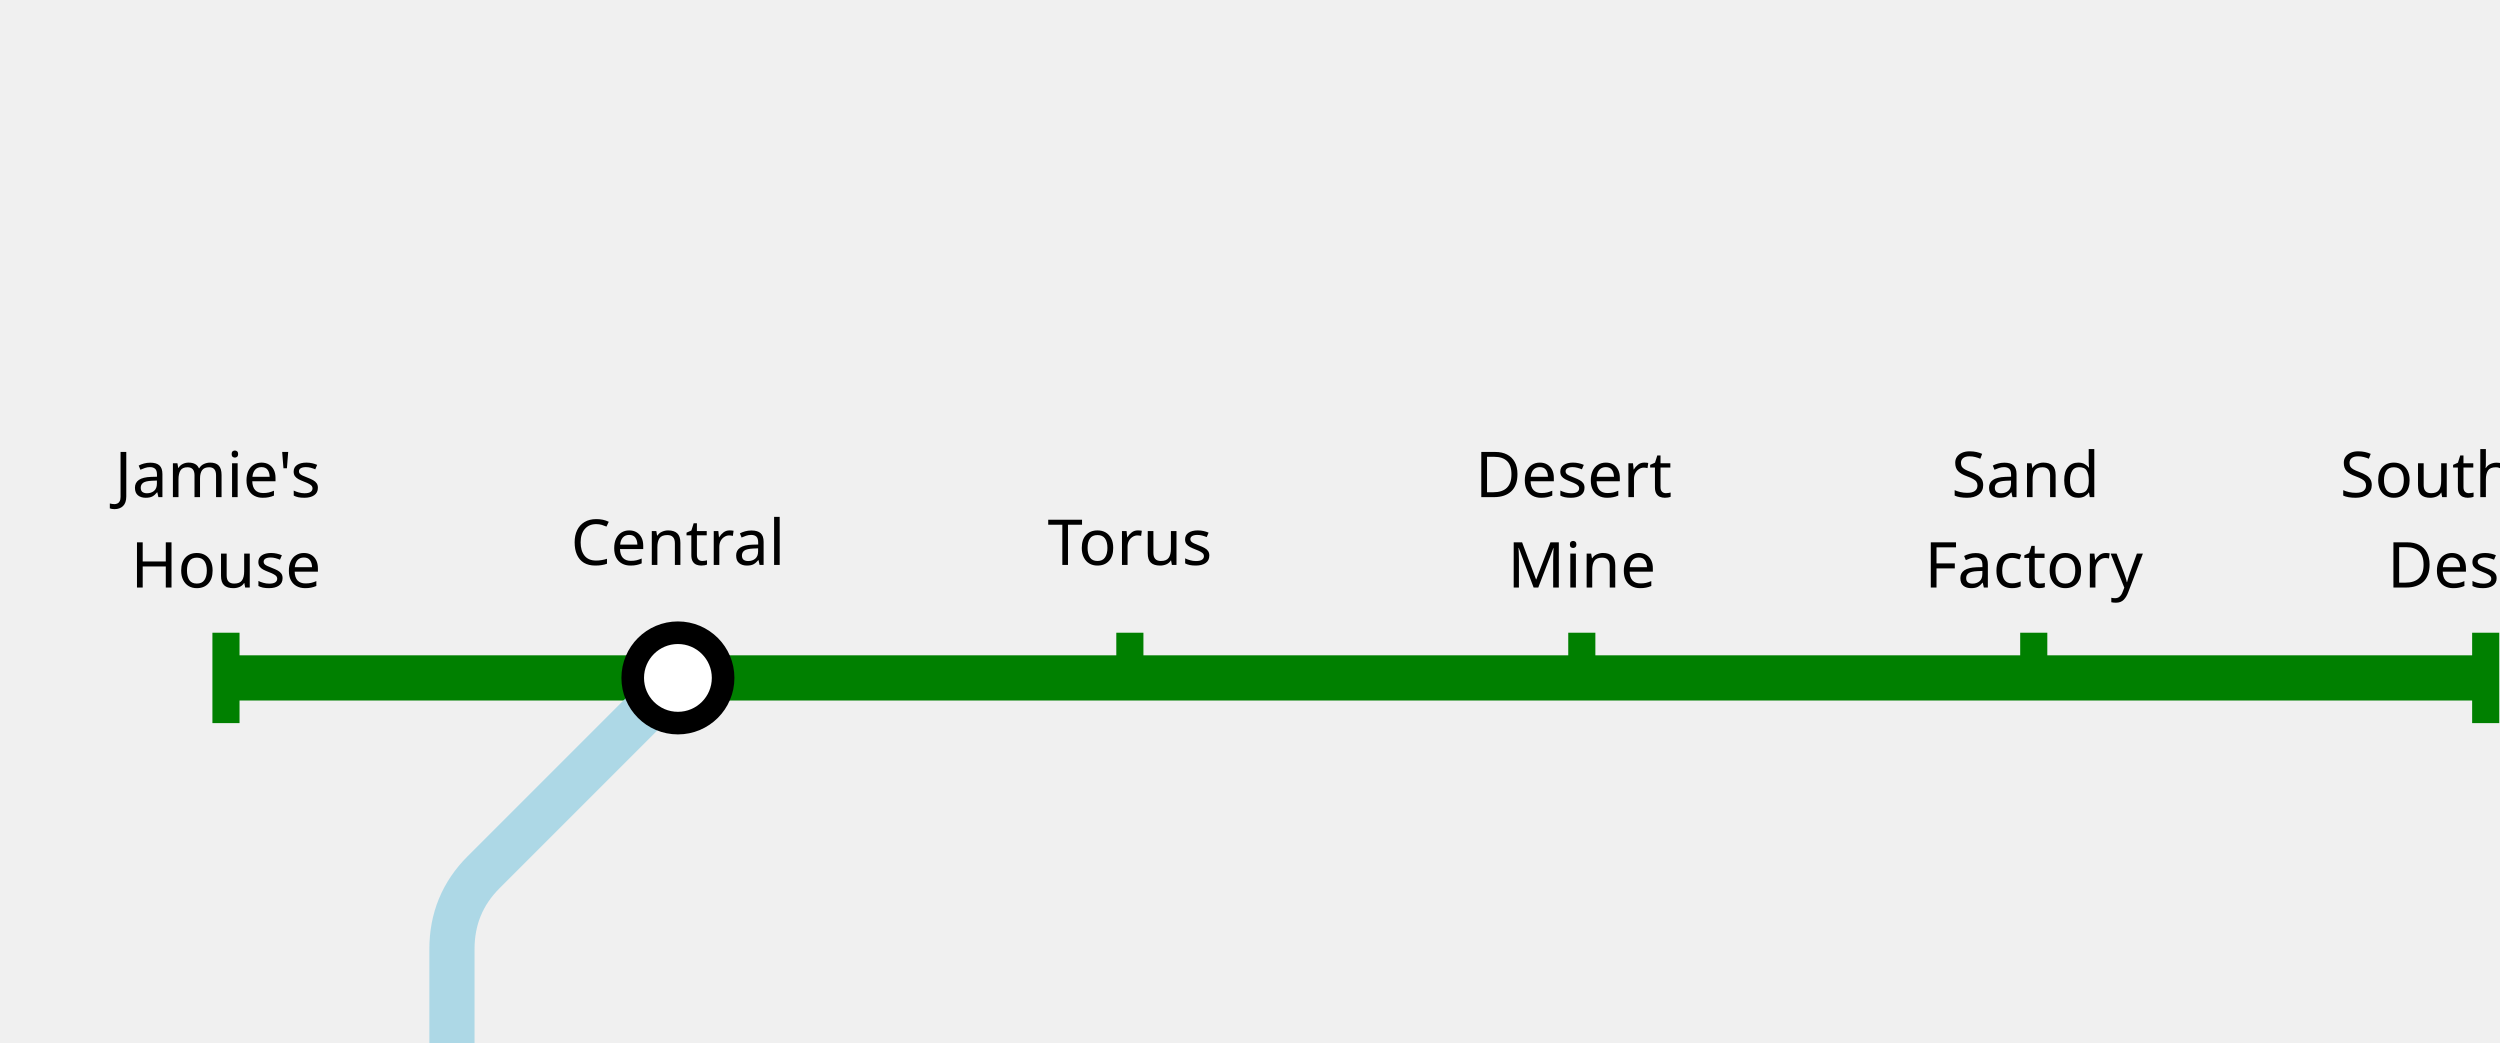
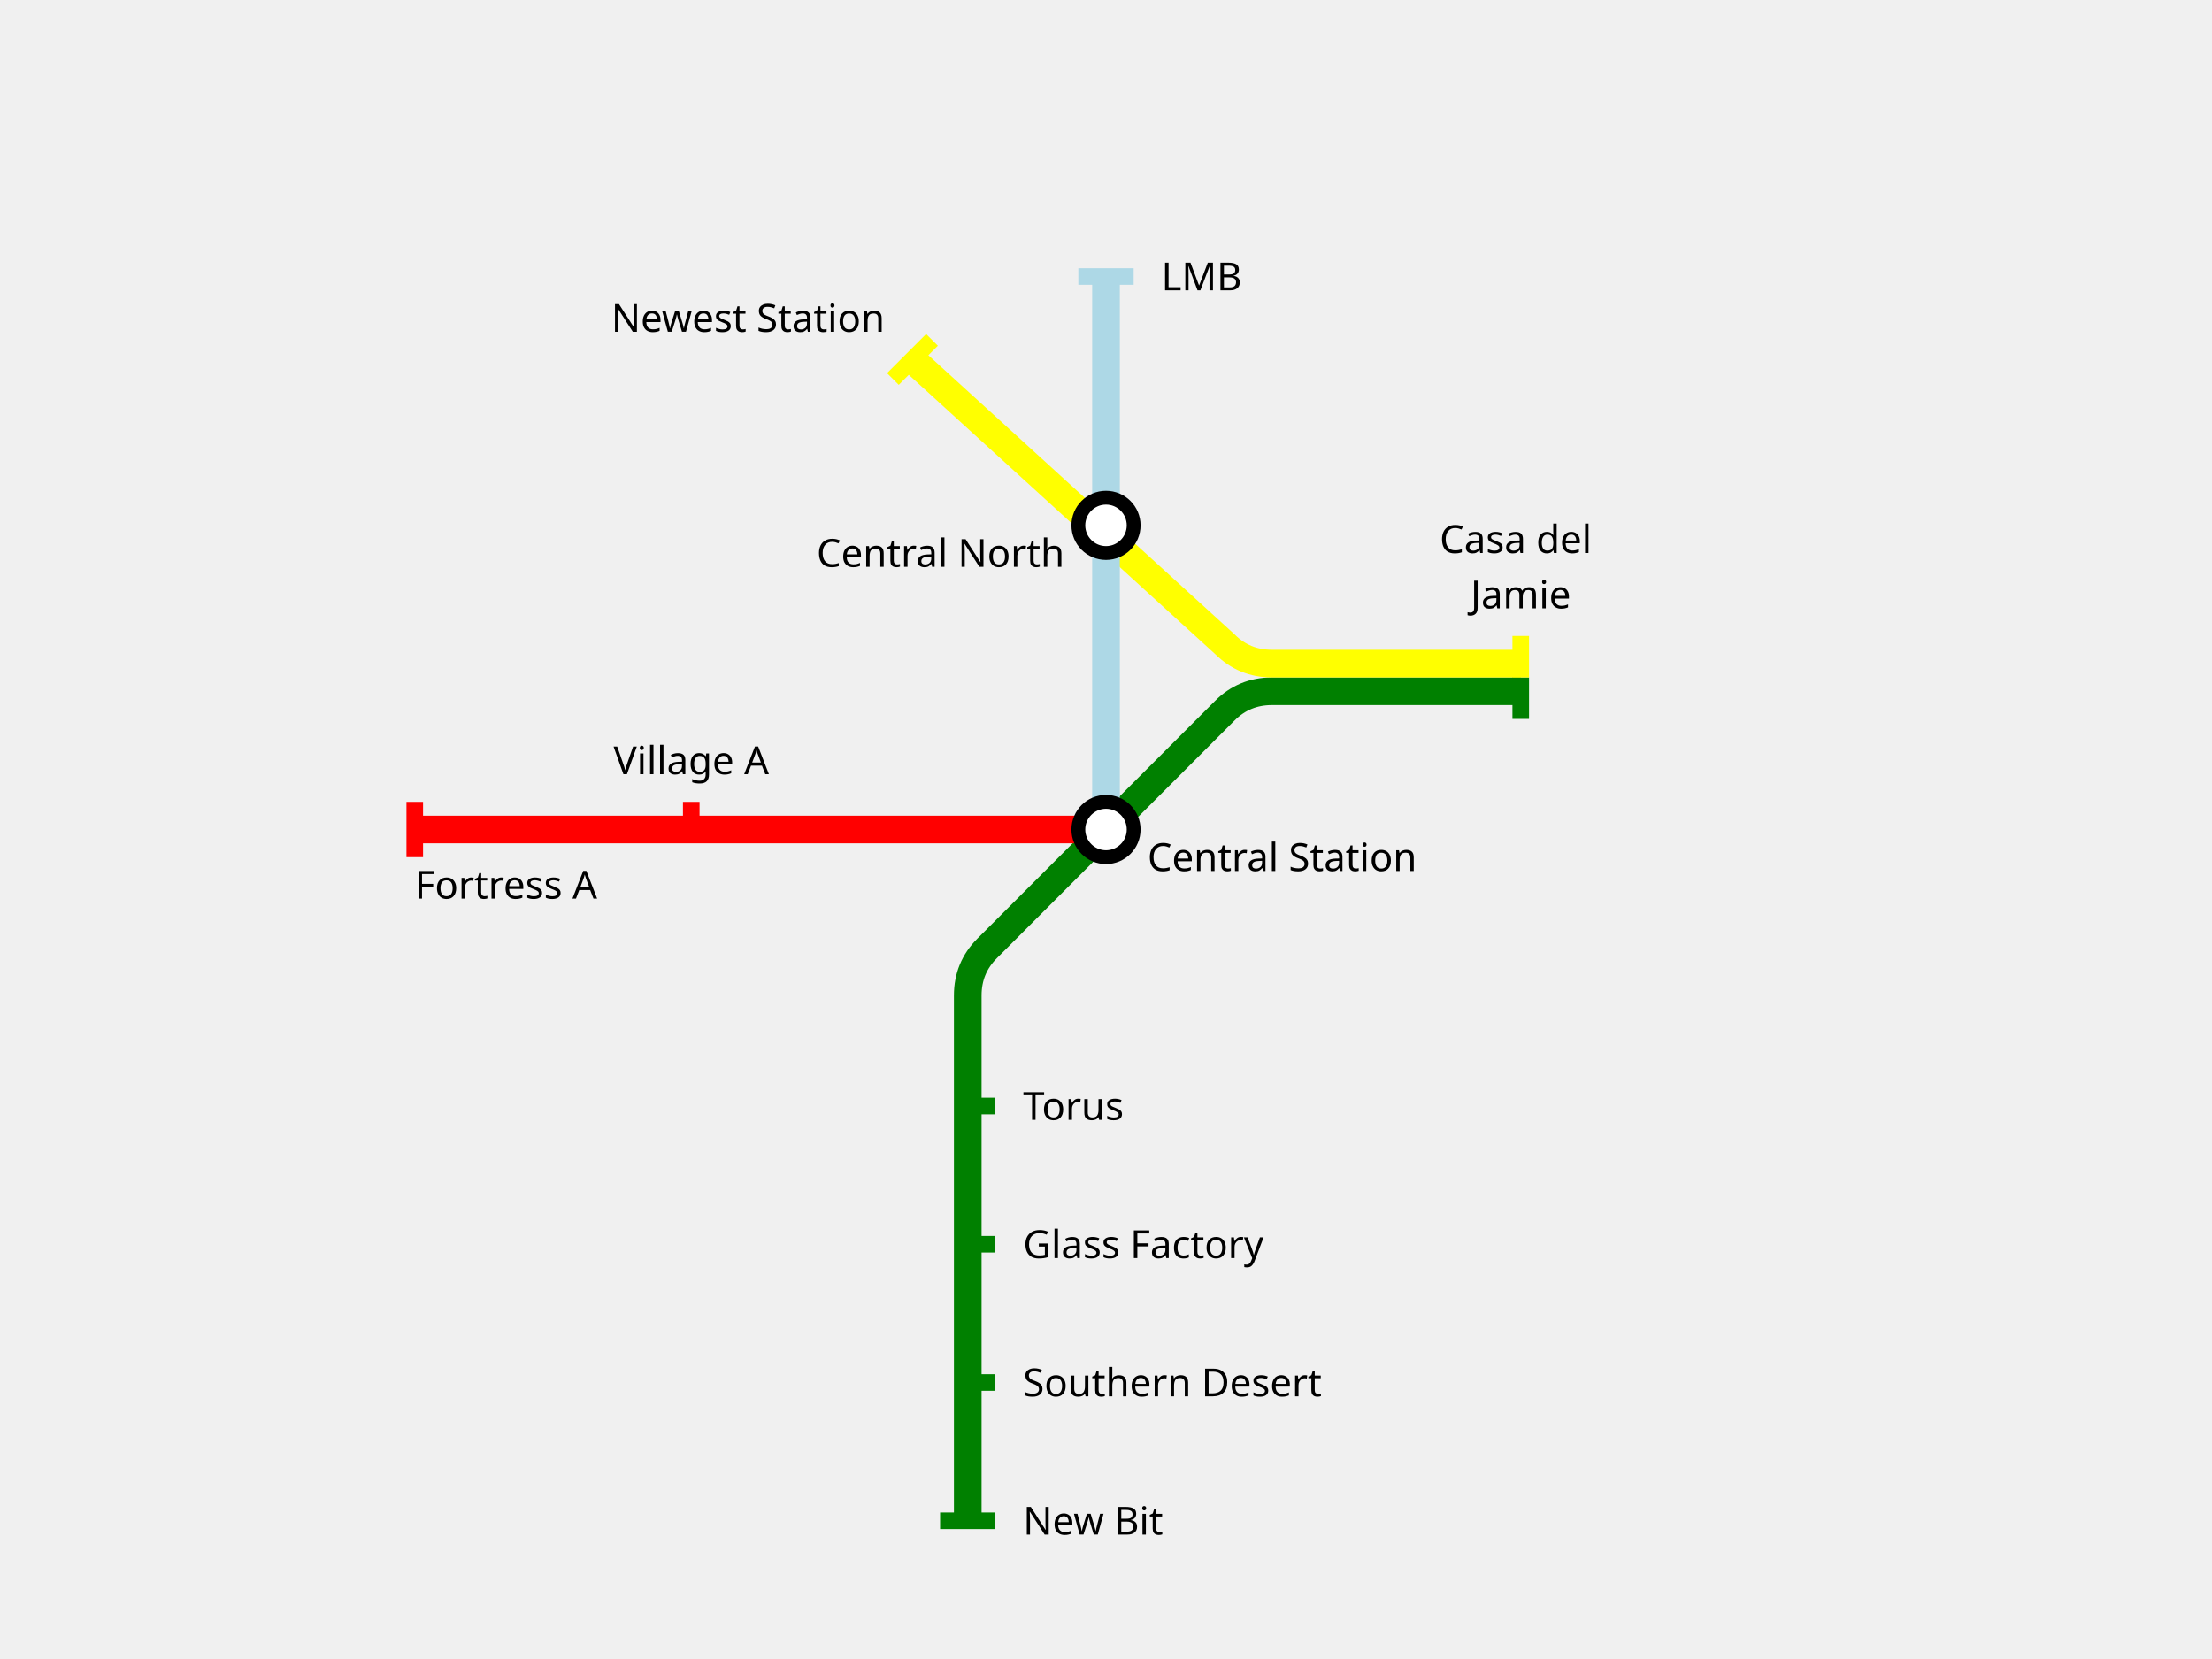
- <svg xmlns="http://www.w3.org/2000/svg" xmlns:xlink="http://www.w3.org/1999/xlink" version="1.1">
+ <svg xmlns="http://www.w3.org/2000/svg" xmlns:xlink="http://www.w3.org/1999/xlink" version="1.1" width="800" height="600">
  <defs>
    <circle id="junction" r="10" stroke="black" stroke-width="5" fill="white" />
    <line id="station" y1="0" y2="-10" stroke-width="6" />
    <line id="terminus" y1="-10" y2="10" stroke-width="6" />
  </defs>
-   <line x1="50" y1="150" x2="550" y2="150" stroke="green" stroke-width="10" />
-   <path d="M 150,150 L 107,193 Q 100,200 100,210 L 100,325" stroke="lightblue" stroke-width="10" fill="none" />
-   <g transform="translate(50 150)">
-     <use xlink:href="#terminus" stroke="green" />
-     <text y="-40" text-anchor="middle" font-family="sans serif" font-size="14">
-       <tspan>Jamie's</tspan>
-       <tspan x="0" dy="20">House</tspan>
+   <path d="M 550,250 L 460,250 Q 450,250 443,257 L 357,343 Q 350,350 350,360 L 350,550" stroke="green" stroke-width="10" fill="none" />
+   <path d="M 550,240 L 460,240 Q 450,240 443,233 L 330,130" stroke="yellow" stroke-width="10" fill="none" />
+   <path d="M 400,300 L 400,100" stroke="lightblue" stroke-width="10" fill="none" />
+   <path d="M 400,300 L 150,300" stroke="red" stroke-width="10" fill="none" />
+   <g transform="translate(400 300)">
+     <use xlink:href="#junction" />
+     <text x="15" y="15" text-anchor="start" font-family="sans serif" font-size="14">Central Station</text>
+   </g>
+   <g transform="translate(400 190)">
+     <use xlink:href="#junction" />
+     <text y="15" x="-15" text-anchor="end" font-family="sans serif" font-size="14">Central North</text>
+   </g>
+   <g transform="translate(550 245)">
+     <line y1="0" y2="15" stroke="green" stroke-width="6" />
+     <line y1="0" y2="-15" stroke="yellow" stroke-width="6" />
+     <text y="-45" text-anchor="middle" font-family="sans serif" font-size="14">
+       <tspan>Casa del</tspan>
+       <tspan x="0" dy="20">Jamie</tspan>
    </text>
  </g>
-   <g transform="translate(150 150)">
-     <use xlink:href="#junction" />
-     <text y="-25" text-anchor="middle" font-family="sans serif" font-size="14">Central</text>
+   <g transform="translate(350 400)">
+     <use xlink:href="#station" stroke="green" transform="rotate(90)" />
+     <text x="20" y="5" text-anchor="start" font-family="sans serif" font-size="14">Torus</text>
  </g>
-   <g transform="translate(250 150)">
-     <use xlink:href="#station" stroke="green" />
-     <text y="-25" text-anchor="middle" font-family="sans serif" font-size="14">Torus</text>
+   <g transform="translate(350 450)">
+     <use xlink:href="#station" stroke="green" transform="rotate(90)" />
+     <text x="20" y="5" text-anchor="start" font-family="sans serif" font-size="14">Glass Factory</text>
  </g>
-   <g transform="translate(350 150)">
-     <use xlink:href="#station" stroke="green" />
-     <text y="-40" text-anchor="middle" font-family="sans serif" font-size="14">
-       <tspan>Desert</tspan>
-       <tspan x="0" dy="20">Mine</tspan>
-     </text>
+   <g transform="translate(350 500)">
+     <use xlink:href="#station" stroke="green" transform="rotate(90)" />
+     <text x="20" y="5" text-anchor="start" font-family="sans serif" font-size="14">Southern Desert</text>
  </g>
-   <g transform="translate(450 150)">
-     <use xlink:href="#station" stroke="green" />
-     <text y="-40" text-anchor="middle" font-family="sans serif" font-size="14">
-       <tspan>Sand</tspan>
-       <tspan x="0" dy="20">Factory</tspan>
-     </text>
+   <g transform="translate(350 550)">
+     <use xlink:href="#terminus" stroke="green" transform="rotate(90)" />
+     <text x="20" y="5" text-anchor="start" font-family="sans serif" font-size="14">New Bit</text>
  </g>
-   <g transform="translate(550 150)">
-     <use xlink:href="#terminus" stroke="green" />
-     <text y="-40" text-anchor="middle" font-family="sans serif" font-size="14">
-       <tspan>Southern</tspan>
-       <tspan x="0" dy="20">Desert</tspan>
-     </text>
-   </g>
-   <g transform="translate(100 250)">
-     <use xlink:href="#station" stroke="lightblue" transform="rotate(90)" />
-     <text x="20" y="5" text-anchor="start" font-family="sans serif" font-size="14">????</text>
-   </g>
-   <g transform="translate(100 325)">
+   <g transform="translate(400 100)">
    <use xlink:href="#terminus" stroke="lightblue" transform="rotate(90)" />
    <text x="20" y="5" text-anchor="start" font-family="sans serif" font-size="14">LMB</text>
  </g>
+   <g transform="translate(330 130)">
+     <use xlink:href="#terminus" stroke="yellow" transform="rotate(45)" />
+     <text x="-10" y="-10" text-anchor="end" font-family="sans serif" font-size="14">Newest Station</text>
+   </g>
+   <g transform="translate(250 300)">
+     <use xlink:href="#station" stroke="red" />
+     <text x="0" y="-20" text-anchor="middle" font-family="sans serif" font-size="14">Village A</text>
+   </g>
+   <g transform="translate(150 300)">
+     <use xlink:href="#terminus" stroke="red" />
+     <text x="0" y="25" text-anchor="start" font-family="sans serif" font-size="14">Fortress A</text>
+   </g>
</svg>
